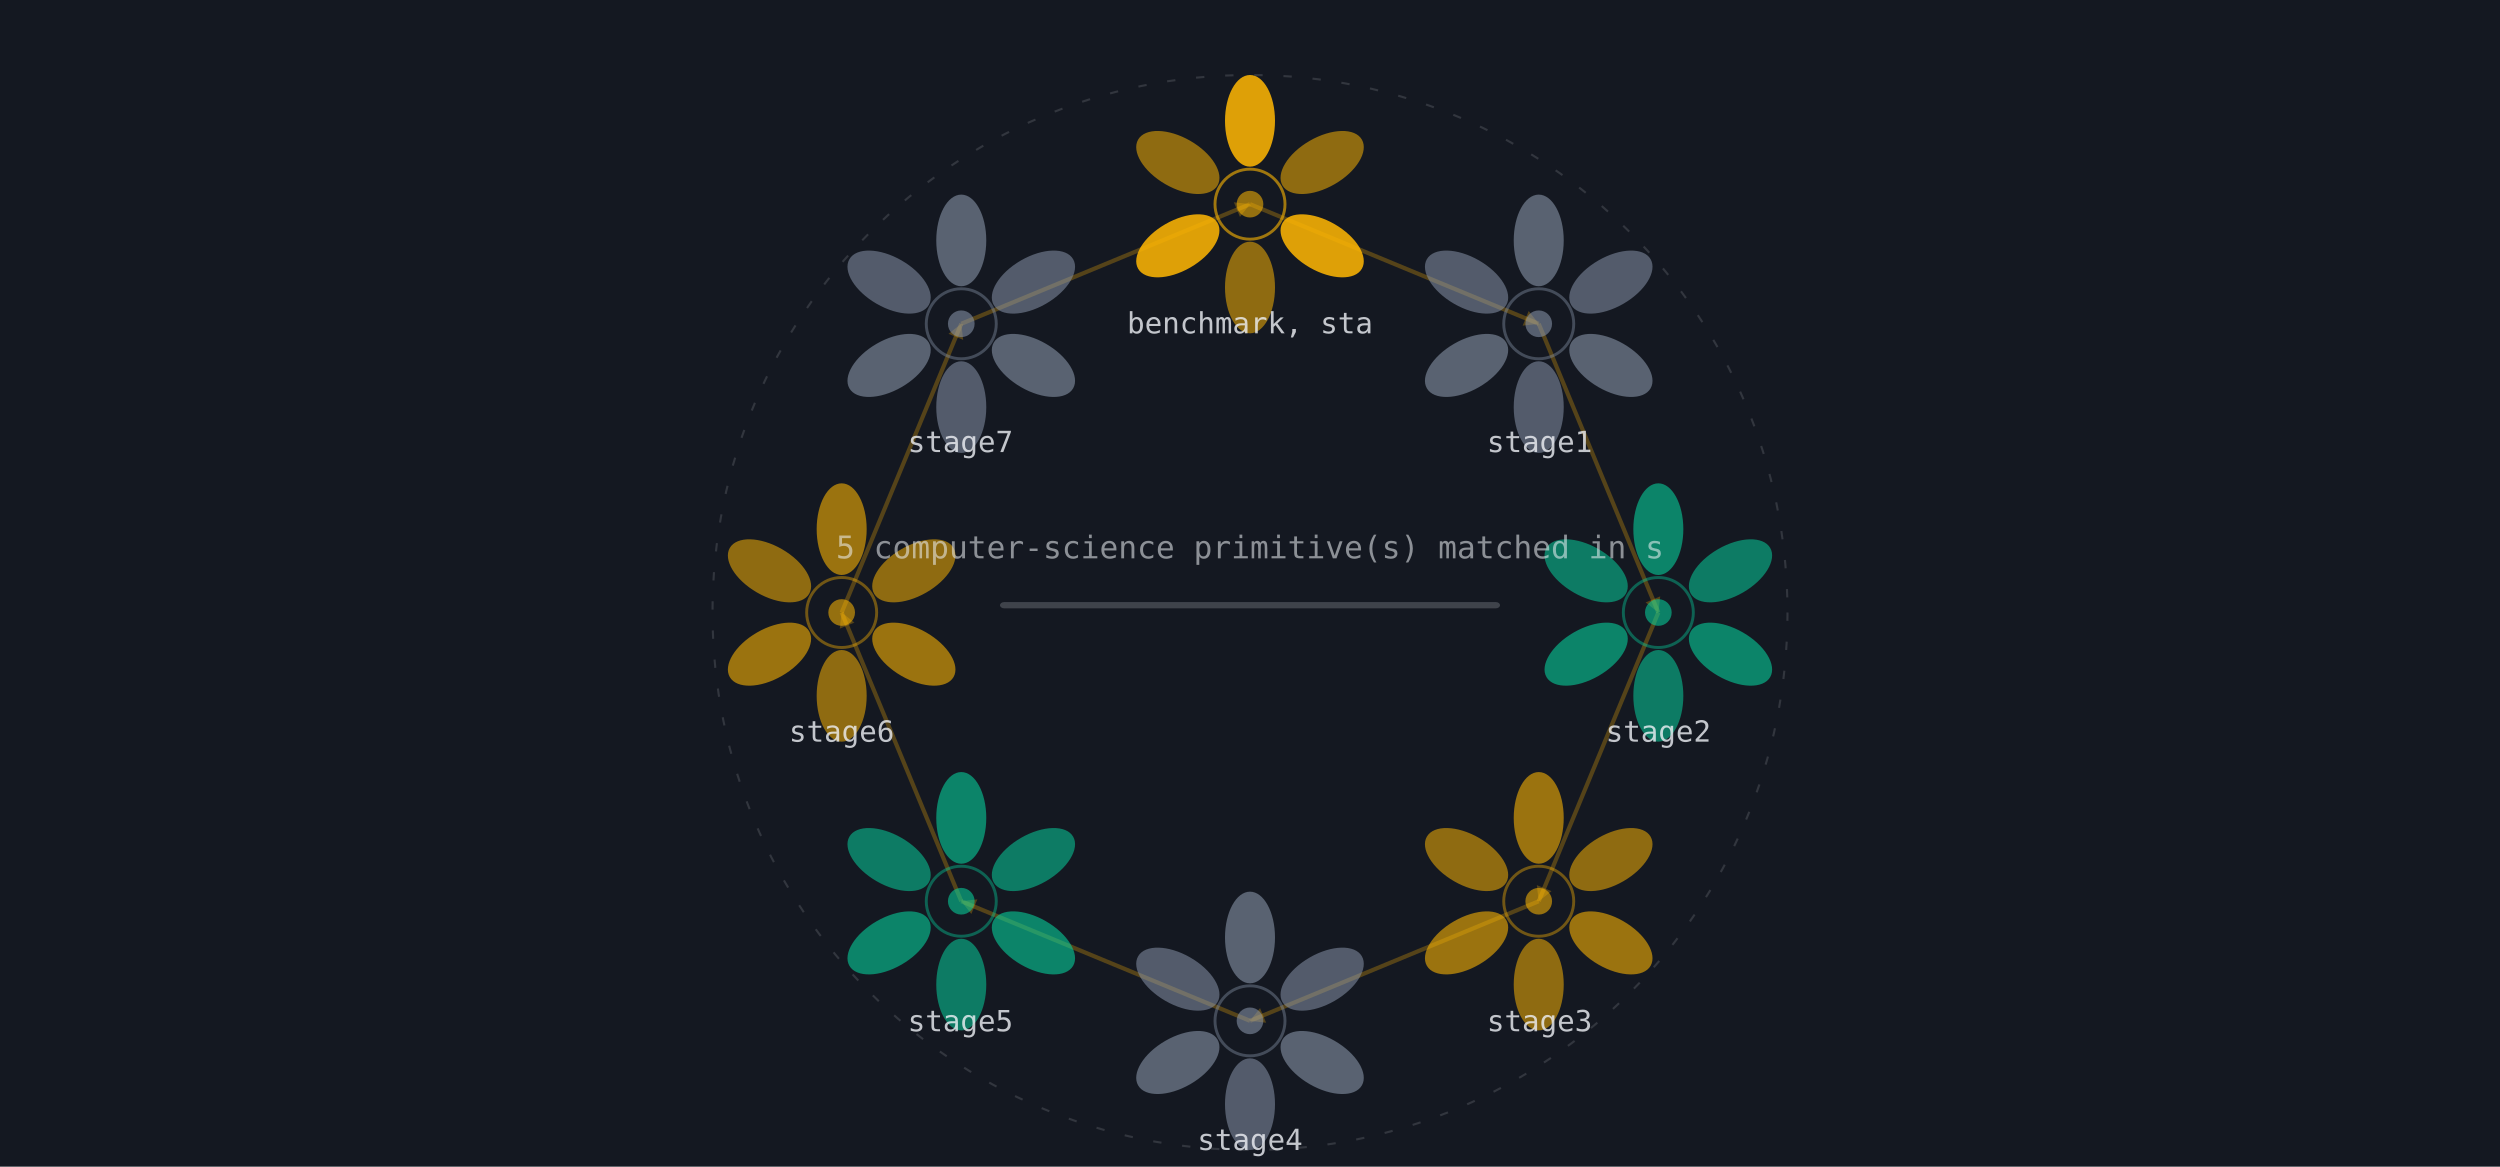
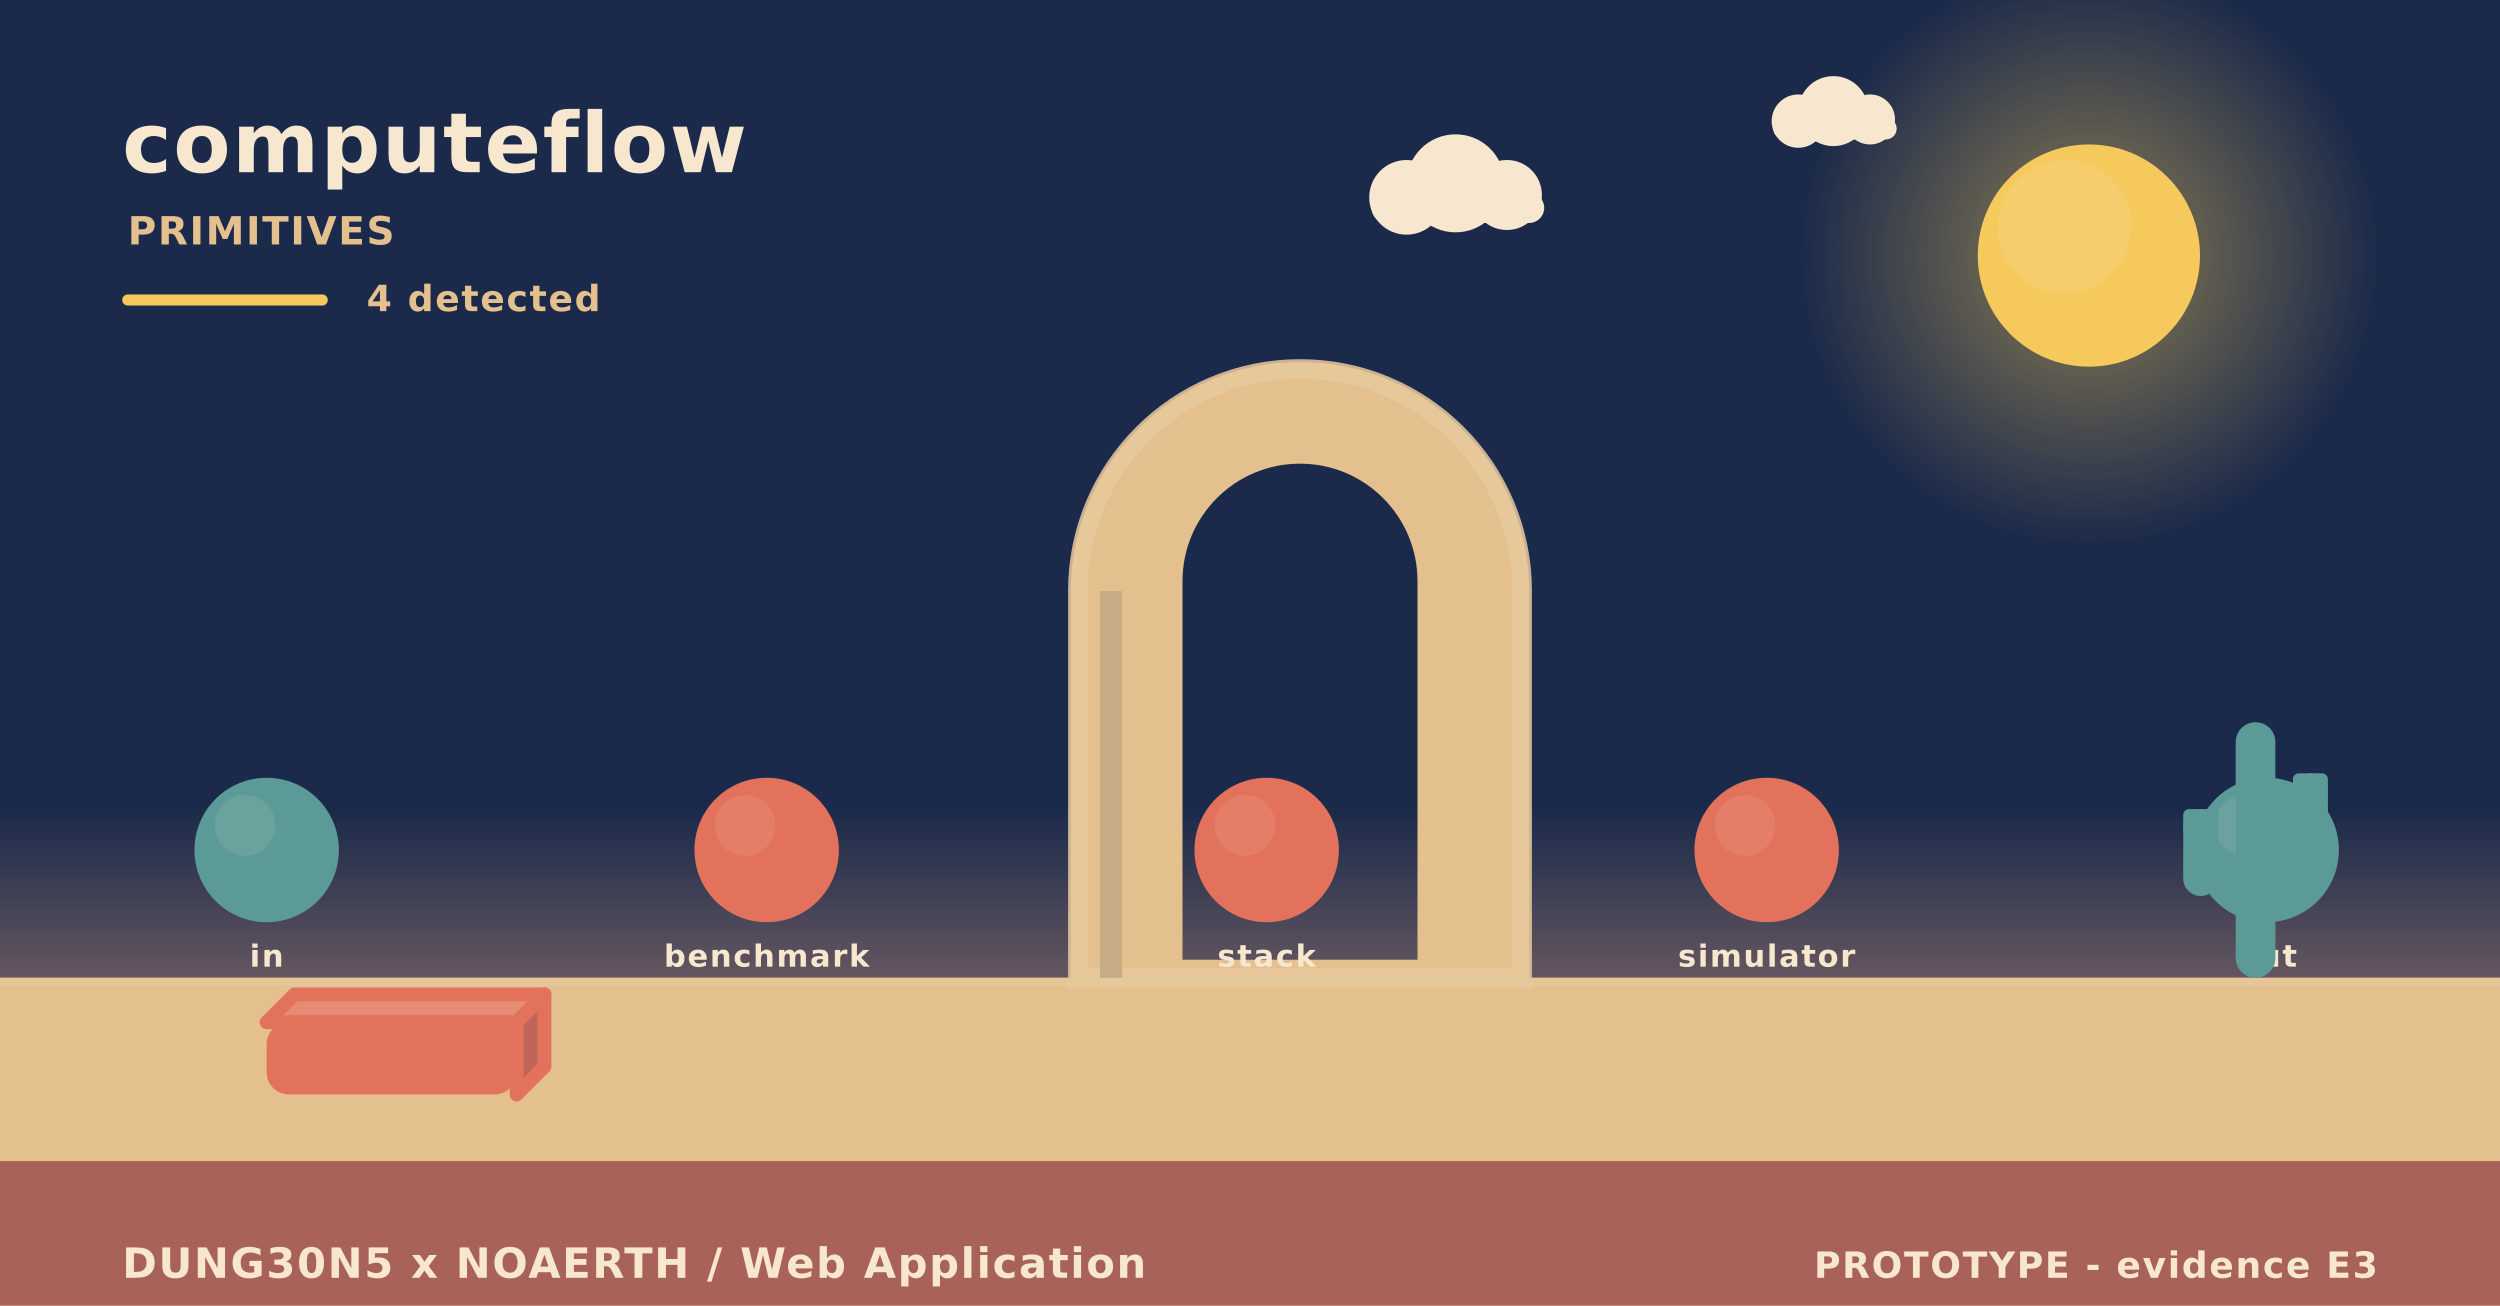
- <svg xmlns="http://www.w3.org/2000/svg" viewBox="0 0 1200 560" width="1200" height="560" role="img" aria-label="computeflow state machine">
-   <rect width="1200" height="560" fill="#141821" />
-   <defs>
-     <linearGradient id="gs" x1="0" y1="0" x2="1" y2="1">
-       <stop offset="0%" stop-color="#ffb703" />
-       <stop offset="100%" stop-color="#8d99ae" />
-     </linearGradient>
-   </defs>
-   <circle cx="600.00" cy="294.00" r="258.00" fill="none" stroke="rgba(238,241,246,0.140)" stroke-width="1.00" opacity="1.00" stroke-dasharray="4 10" />
-   <line x1="600.00" y1="98.00" x2="738.59" y2="155.41" stroke="rgba(255,183,3,0.500)" stroke-width="2.00" opacity="0.55" />
-   <polygon points="738.59,155.41 733.76,149.29 730.86,156.32" fill="rgba(255,183,3,0.500)" opacity="0.55" />
-   <line x1="738.59" y1="155.41" x2="796.00" y2="294.00" stroke="rgba(255,183,3,0.500)" stroke-width="2.00" opacity="0.55" />
-   <polygon points="796.00,294.00 796.91,286.26 789.89,289.17" fill="rgba(255,183,3,0.500)" opacity="0.55" />
-   <line x1="796.00" y1="294.00" x2="738.59" y2="432.59" stroke="rgba(255,183,3,0.500)" stroke-width="2.00" opacity="0.55" />
-   <polygon points="738.59,432.59 744.71,427.76 737.68,424.86" fill="rgba(255,183,3,0.500)" opacity="0.55" />
-   <line x1="738.59" y1="432.59" x2="600.00" y2="490.00" stroke="rgba(255,183,3,0.500)" stroke-width="2.00" opacity="0.55" />
-   <polygon points="600.00,490.00 607.74,490.91 604.83,483.89" fill="rgba(255,183,3,0.500)" opacity="0.55" />
-   <line x1="600.00" y1="490.00" x2="461.41" y2="432.59" stroke="rgba(255,183,3,0.500)" stroke-width="2.00" opacity="0.55" />
-   <polygon points="461.41,432.59 466.24,438.71 469.14,431.68" fill="rgba(255,183,3,0.500)" opacity="0.55" />
-   <line x1="461.41" y1="432.59" x2="404.00" y2="294.00" stroke="rgba(255,183,3,0.500)" stroke-width="2.00" opacity="0.55" />
-   <polygon points="404.00,294.00 403.09,301.74 410.11,298.83" fill="rgba(255,183,3,0.500)" opacity="0.55" />
-   <line x1="404.00" y1="294.00" x2="461.41" y2="155.41" stroke="rgba(255,183,3,0.500)" stroke-width="2.00" opacity="0.55" />
-   <polygon points="461.41,155.41 455.29,160.24 462.32,163.14" fill="rgba(255,183,3,0.500)" opacity="0.55" />
-   <line x1="461.41" y1="155.41" x2="600.00" y2="98.00" stroke="rgba(255,183,3,0.500)" stroke-width="2.00" opacity="0.55" />
-   <polygon points="600.00,98.00 592.26,97.09 595.17,104.11" fill="rgba(255,183,3,0.500)" opacity="0.55" />
-   <ellipse cx="600.00" cy="58.00" rx="12.00" ry="22.00" fill="rgba(255,183,3,0.900)" opacity="0.95" transform="rotate(0.0 600.00 58.00)" />
-   <ellipse cx="634.64" cy="78.00" rx="12.00" ry="22.00" fill="rgba(255,183,3,0.550)" opacity="0.95" transform="rotate(60.0 634.64 78.00)" />
-   <ellipse cx="634.64" cy="118.00" rx="12.00" ry="22.00" fill="rgba(255,183,3,0.900)" opacity="0.95" transform="rotate(120.0 634.64 118.00)" />
-   <ellipse cx="600.00" cy="138.00" rx="12.00" ry="22.00" fill="rgba(255,183,3,0.550)" opacity="0.95" transform="rotate(180.0 600.00 138.00)" />
-   <ellipse cx="565.36" cy="118.00" rx="12.00" ry="22.00" fill="rgba(255,183,3,0.900)" opacity="0.95" transform="rotate(240.0 565.36 118.00)" />
-   <ellipse cx="565.36" cy="78.00" rx="12.00" ry="22.00" fill="rgba(255,183,3,0.550)" opacity="0.95" transform="rotate(300.0 565.36 78.00)" />
-   <circle cx="600.00" cy="98.00" r="16.80" fill="none" stroke="rgba(255,183,3,0.900)" stroke-width="1.40" opacity="0.66" />
-   <circle cx="600.00" cy="98.00" r="6.40" fill="rgba(255,183,3,0.550)" opacity="1.00" />
-   <text x="600" y="160" font-family="ui-monospace,Menlo,monospace" font-size="14" fill="rgba(238,241,246,0.800)" text-anchor="middle">benchmark, sta</text>
-   <ellipse cx="738.59" cy="115.41" rx="12.00" ry="22.00" fill="rgba(141,153,174,0.600)" opacity="0.95" transform="rotate(0.0 738.59 115.41)" />
-   <ellipse cx="773.23" cy="135.41" rx="12.00" ry="22.00" fill="rgba(141,153,174,0.550)" opacity="0.95" transform="rotate(60.0 773.23 135.41)" />
-   <ellipse cx="773.23" cy="175.41" rx="12.00" ry="22.00" fill="rgba(141,153,174,0.600)" opacity="0.95" transform="rotate(120.0 773.23 175.41)" />
-   <ellipse cx="738.59" cy="195.41" rx="12.00" ry="22.00" fill="rgba(141,153,174,0.550)" opacity="0.95" transform="rotate(180.0 738.59 195.41)" />
-   <ellipse cx="703.95" cy="175.41" rx="12.00" ry="22.00" fill="rgba(141,153,174,0.600)" opacity="0.95" transform="rotate(240.0 703.95 175.41)" />
-   <ellipse cx="703.95" cy="135.41" rx="12.00" ry="22.00" fill="rgba(141,153,174,0.550)" opacity="0.95" transform="rotate(300.0 703.95 135.41)" />
-   <circle cx="738.59" cy="155.41" r="16.80" fill="none" stroke="rgba(141,153,174,0.600)" stroke-width="1.40" opacity="0.66" />
-   <circle cx="738.59" cy="155.41" r="6.40" fill="rgba(141,153,174,0.550)" opacity="1.00" />
-   <text x="739" y="217" font-family="ui-monospace,Menlo,monospace" font-size="14" fill="rgba(238,241,246,0.800)" text-anchor="middle">stage1</text>
-   <ellipse cx="796.00" cy="254.00" rx="12.00" ry="22.00" fill="rgba(6,214,160,0.600)" opacity="0.95" transform="rotate(0.0 796.00 254.00)" />
-   <ellipse cx="830.64" cy="274.00" rx="12.00" ry="22.00" fill="rgba(6,214,160,0.550)" opacity="0.95" transform="rotate(60.0 830.64 274.00)" />
-   <ellipse cx="830.64" cy="314.00" rx="12.00" ry="22.00" fill="rgba(6,214,160,0.600)" opacity="0.95" transform="rotate(120.0 830.64 314.00)" />
-   <ellipse cx="796.00" cy="334.00" rx="12.00" ry="22.00" fill="rgba(6,214,160,0.550)" opacity="0.95" transform="rotate(180.0 796.00 334.00)" />
-   <ellipse cx="761.36" cy="314.00" rx="12.00" ry="22.00" fill="rgba(6,214,160,0.600)" opacity="0.95" transform="rotate(240.0 761.36 314.00)" />
-   <ellipse cx="761.36" cy="274.00" rx="12.00" ry="22.00" fill="rgba(6,214,160,0.550)" opacity="0.95" transform="rotate(300.0 761.36 274.00)" />
-   <circle cx="796.00" cy="294.00" r="16.80" fill="none" stroke="rgba(6,214,160,0.600)" stroke-width="1.40" opacity="0.66" />
-   <circle cx="796.00" cy="294.00" r="6.40" fill="rgba(6,214,160,0.550)" opacity="1.00" />
-   <text x="796" y="356" font-family="ui-monospace,Menlo,monospace" font-size="14" fill="rgba(238,241,246,0.800)" text-anchor="middle">stage2</text>
-   <ellipse cx="738.59" cy="392.59" rx="12.00" ry="22.00" fill="rgba(255,183,3,0.600)" opacity="0.95" transform="rotate(0.0 738.59 392.59)" />
-   <ellipse cx="773.23" cy="412.59" rx="12.00" ry="22.00" fill="rgba(255,183,3,0.550)" opacity="0.95" transform="rotate(60.0 773.23 412.59)" />
-   <ellipse cx="773.23" cy="452.59" rx="12.00" ry="22.00" fill="rgba(255,183,3,0.600)" opacity="0.95" transform="rotate(120.0 773.23 452.59)" />
-   <ellipse cx="738.59" cy="472.59" rx="12.00" ry="22.00" fill="rgba(255,183,3,0.550)" opacity="0.95" transform="rotate(180.0 738.59 472.59)" />
-   <ellipse cx="703.95" cy="452.59" rx="12.00" ry="22.00" fill="rgba(255,183,3,0.600)" opacity="0.95" transform="rotate(240.0 703.95 452.59)" />
-   <ellipse cx="703.95" cy="412.59" rx="12.00" ry="22.00" fill="rgba(255,183,3,0.550)" opacity="0.95" transform="rotate(300.0 703.95 412.59)" />
-   <circle cx="738.59" cy="432.59" r="16.80" fill="none" stroke="rgba(255,183,3,0.600)" stroke-width="1.40" opacity="0.66" />
-   <circle cx="738.59" cy="432.59" r="6.40" fill="rgba(255,183,3,0.550)" opacity="1.00" />
-   <text x="739" y="495" font-family="ui-monospace,Menlo,monospace" font-size="14" fill="rgba(238,241,246,0.800)" text-anchor="middle">stage3</text>
-   <ellipse cx="600.00" cy="450.00" rx="12.00" ry="22.00" fill="rgba(141,153,174,0.600)" opacity="0.95" transform="rotate(0.0 600.00 450.00)" />
-   <ellipse cx="634.64" cy="470.00" rx="12.00" ry="22.00" fill="rgba(141,153,174,0.550)" opacity="0.95" transform="rotate(60.0 634.64 470.00)" />
-   <ellipse cx="634.64" cy="510.00" rx="12.00" ry="22.00" fill="rgba(141,153,174,0.600)" opacity="0.95" transform="rotate(120.0 634.64 510.00)" />
-   <ellipse cx="600.00" cy="530.00" rx="12.00" ry="22.00" fill="rgba(141,153,174,0.550)" opacity="0.95" transform="rotate(180.0 600.00 530.00)" />
-   <ellipse cx="565.36" cy="510.00" rx="12.00" ry="22.00" fill="rgba(141,153,174,0.600)" opacity="0.95" transform="rotate(240.0 565.36 510.00)" />
-   <ellipse cx="565.36" cy="470.00" rx="12.00" ry="22.00" fill="rgba(141,153,174,0.550)" opacity="0.95" transform="rotate(300.0 565.36 470.00)" />
-   <circle cx="600.00" cy="490.00" r="16.80" fill="none" stroke="rgba(141,153,174,0.600)" stroke-width="1.40" opacity="0.66" />
-   <circle cx="600.00" cy="490.00" r="6.40" fill="rgba(141,153,174,0.550)" opacity="1.00" />
-   <text x="600" y="552" font-family="ui-monospace,Menlo,monospace" font-size="14" fill="rgba(238,241,246,0.800)" text-anchor="middle">stage4</text>
-   <ellipse cx="461.41" cy="392.59" rx="12.00" ry="22.00" fill="rgba(6,214,160,0.600)" opacity="0.95" transform="rotate(0.0 461.41 392.59)" />
-   <ellipse cx="496.05" cy="412.59" rx="12.00" ry="22.00" fill="rgba(6,214,160,0.550)" opacity="0.95" transform="rotate(60.0 496.05 412.59)" />
-   <ellipse cx="496.05" cy="452.59" rx="12.00" ry="22.00" fill="rgba(6,214,160,0.600)" opacity="0.95" transform="rotate(120.0 496.05 452.59)" />
-   <ellipse cx="461.41" cy="472.59" rx="12.00" ry="22.00" fill="rgba(6,214,160,0.550)" opacity="0.95" transform="rotate(180.0 461.41 472.59)" />
-   <ellipse cx="426.77" cy="452.59" rx="12.00" ry="22.00" fill="rgba(6,214,160,0.600)" opacity="0.95" transform="rotate(240.0 426.77 452.59)" />
-   <ellipse cx="426.77" cy="412.59" rx="12.00" ry="22.00" fill="rgba(6,214,160,0.550)" opacity="0.95" transform="rotate(300.0 426.77 412.59)" />
-   <circle cx="461.41" cy="432.59" r="16.80" fill="none" stroke="rgba(6,214,160,0.600)" stroke-width="1.40" opacity="0.66" />
-   <circle cx="461.41" cy="432.59" r="6.40" fill="rgba(6,214,160,0.550)" opacity="1.00" />
-   <text x="461" y="495" font-family="ui-monospace,Menlo,monospace" font-size="14" fill="rgba(238,241,246,0.800)" text-anchor="middle">stage5</text>
-   <ellipse cx="404.00" cy="254.00" rx="12.00" ry="22.00" fill="rgba(255,183,3,0.600)" opacity="0.95" transform="rotate(0.0 404.00 254.00)" />
-   <ellipse cx="438.64" cy="274.00" rx="12.00" ry="22.00" fill="rgba(255,183,3,0.550)" opacity="0.95" transform="rotate(60.0 438.64 274.00)" />
-   <ellipse cx="438.64" cy="314.00" rx="12.00" ry="22.00" fill="rgba(255,183,3,0.600)" opacity="0.95" transform="rotate(120.0 438.64 314.00)" />
-   <ellipse cx="404.00" cy="334.00" rx="12.00" ry="22.00" fill="rgba(255,183,3,0.550)" opacity="0.95" transform="rotate(180.0 404.00 334.00)" />
-   <ellipse cx="369.36" cy="314.00" rx="12.00" ry="22.00" fill="rgba(255,183,3,0.600)" opacity="0.95" transform="rotate(240.0 369.36 314.00)" />
-   <ellipse cx="369.36" cy="274.00" rx="12.00" ry="22.00" fill="rgba(255,183,3,0.550)" opacity="0.95" transform="rotate(300.0 369.36 274.00)" />
-   <circle cx="404.00" cy="294.00" r="16.80" fill="none" stroke="rgba(255,183,3,0.600)" stroke-width="1.40" opacity="0.66" />
-   <circle cx="404.00" cy="294.00" r="6.40" fill="rgba(255,183,3,0.550)" opacity="1.00" />
-   <text x="404" y="356" font-family="ui-monospace,Menlo,monospace" font-size="14" fill="rgba(238,241,246,0.800)" text-anchor="middle">stage6</text>
-   <ellipse cx="461.41" cy="115.41" rx="12.00" ry="22.00" fill="rgba(141,153,174,0.600)" opacity="0.95" transform="rotate(0.0 461.41 115.41)" />
-   <ellipse cx="496.05" cy="135.41" rx="12.00" ry="22.00" fill="rgba(141,153,174,0.550)" opacity="0.95" transform="rotate(60.0 496.05 135.41)" />
-   <ellipse cx="496.05" cy="175.41" rx="12.00" ry="22.00" fill="rgba(141,153,174,0.600)" opacity="0.95" transform="rotate(120.0 496.05 175.41)" />
-   <ellipse cx="461.41" cy="195.41" rx="12.00" ry="22.00" fill="rgba(141,153,174,0.550)" opacity="0.95" transform="rotate(180.0 461.41 195.41)" />
-   <ellipse cx="426.77" cy="175.41" rx="12.00" ry="22.00" fill="rgba(141,153,174,0.600)" opacity="0.95" transform="rotate(240.0 426.77 175.41)" />
-   <ellipse cx="426.77" cy="135.41" rx="12.00" ry="22.00" fill="rgba(141,153,174,0.550)" opacity="0.95" transform="rotate(300.0 426.77 135.41)" />
-   <circle cx="461.41" cy="155.41" r="16.80" fill="none" stroke="rgba(141,153,174,0.600)" stroke-width="1.40" opacity="0.66" />
-   <circle cx="461.41" cy="155.41" r="6.40" fill="rgba(141,153,174,0.550)" opacity="1.00" />
-   <text x="461" y="217" font-family="ui-monospace,Menlo,monospace" font-size="14" fill="rgba(238,241,246,0.800)" text-anchor="middle">stage7</text>
-   <rect x="480.00" y="289.00" width="240.00" height="3.00" rx="2.00" fill="rgba(238,241,246,0.200)" opacity="1.00" />
-   <text x="600" y="268" font-family="ui-monospace,Menlo,monospace" font-size="15" fill="rgba(238,241,246,0.550)" text-anchor="middle">5 computer-science primitive(s) matched in s</text>
+ <svg xmlns="http://www.w3.org/2000/svg" width="900" height="470" viewBox="0 0 900 470" role="img" aria-label="computeflow - how it behaves">
+   <linearGradient id="skys" x1="0" y1="0" x2="0" y2="1">
+     <stop offset="0" stop-color="#1b2a4a" />
+     <stop offset="0.62" stop-color="#1b2a4a" />
+     <stop offset="1" stop-color="#f3ad8a" />
+   </linearGradient>
+   <rect width="900" height="470" fill="url(#skys)" />
+   <radialGradient id="suns">
+     <stop offset="0.35" stop-color="#f5c95c" stop-opacity="0.34" />
+     <stop offset="1" stop-color="#f5c95c" stop-opacity="0" />
+   </radialGradient>
+   <circle cx="752" cy="92" r="104" fill="url(#suns)" />
+   <circle cx="752" cy="92" r="40" fill="#f5c95c" />
+   <circle cx="743.2" cy="81.6" r="24" fill="#f5d27e" opacity="0.5" />
+   <g>
+     <circle cx="524" cy="66" r="17.64" fill="#f6e7ce" />
+     <circle cx="506.36" cy="71.04" r="13.44" fill="#f6e7ce" />
+     <circle cx="542.48" cy="70.2" r="12.6" fill="#f6e7ce" />
+     <rect x="493.76" y="69.36" width="62.16" height="10.92" rx="5.46" fill="#f6e7ce" />
+   </g>
+   <g>
+     <circle cx="660" cy="40" r="12.6" fill="#f6e7ce" />
+     <circle cx="647.4" cy="43.6" r="9.6" fill="#f6e7ce" />
+     <circle cx="673.2" cy="43" r="9" fill="#f6e7ce" />
+     <rect x="638.4" y="42.4" width="44.4" height="7.8" rx="3.9" fill="#f6e7ce" />
+   </g>
+   <rect x="0" y="352" width="900" height="118" fill="#e3c08d" />
+   <rect x="0" y="352" width="900" height="3" fill="#e6c596" />
+   <text x="44" y="62" font-family="Verdana,DejaVu Sans,sans-serif" font-size="30" font-weight="700" letter-spacing="0.6" fill="#f6e7ce" text-anchor="start">computeflow</text>
+   <text x="46" y="88" font-family="Verdana,DejaVu Sans,sans-serif" font-size="14" font-weight="700" letter-spacing="0.6" fill="#e3c08d" text-anchor="start">PRIMITIVES</text>
+   <rect x="44" y="106" width="74" height="4" rx="2" fill="#f5c95c" />
+   <text x="132" y="112" font-family="Verdana,DejaVu Sans,sans-serif" font-size="13" font-weight="700" letter-spacing="0.6" fill="#e3c08d" text-anchor="start">4 detected</text>
+   <path d="M388,352 L388,212.8 A80,80 0 0 1 548,212.8 L548,352 Z M423.2,348 L423.2,209.22 A44.8,44.8 0 0 1 512.8,209.22 L512.8,348 Z" fill="#e3c08d" fill-rule="evenodd" stroke="#e3c08d" stroke-width="5" stroke-linejoin="round" />
+   <path d="M388,352 L388,212.8 A80,80 0 0 1 548,212.8 L548,352 Z" fill="none" stroke="#e8c99d" stroke-width="7" stroke-linecap="round" opacity="0.85" />
+   <rect x="396" y="212.8" width="8" height="139.2" fill="#c7ab84" />
+   <circle cx="96" cy="306" r="26" fill="#5b9a97" />
+   <circle cx="88.2" cy="297.16" r="10.92" fill="#7aa9a2" opacity="0.55" />
+   <text x="96" y="348" font-family="Verdana,DejaVu Sans,sans-serif" font-size="11" font-weight="700" letter-spacing="0.6" fill="#f6e7ce" text-anchor="middle">in</text>
+   <circle cx="276" cy="306" r="26" fill="#e2725b" />
+   <circle cx="268.2" cy="297.16" r="10.92" fill="#e68972" opacity="0.55" />
+   <text x="276" y="348" font-family="Verdana,DejaVu Sans,sans-serif" font-size="11" font-weight="700" letter-spacing="0.6" fill="#f6e7ce" text-anchor="middle">benchmark</text>
+   <circle cx="456" cy="306" r="26" fill="#e2725b" />
+   <circle cx="448.2" cy="297.16" r="10.92" fill="#e68972" opacity="0.55" />
+   <text x="456" y="348" font-family="Verdana,DejaVu Sans,sans-serif" font-size="11" font-weight="700" letter-spacing="0.6" fill="#f6e7ce" text-anchor="middle">stack</text>
+   <circle cx="636" cy="306" r="26" fill="#e2725b" />
+   <circle cx="628.2" cy="297.16" r="10.92" fill="#e68972" opacity="0.55" />
+   <text x="636" y="348" font-family="Verdana,DejaVu Sans,sans-serif" font-size="11" font-weight="700" letter-spacing="0.6" fill="#f6e7ce" text-anchor="middle">simulator</text>
+   <circle cx="816" cy="306" r="26" fill="#5b9a97" />
+   <circle cx="808.2" cy="297.16" r="10.92" fill="#7aa9a2" opacity="0.55" />
+   <text x="816" y="348" font-family="Verdana,DejaVu Sans,sans-serif" font-size="11" font-weight="700" letter-spacing="0.6" fill="#f6e7ce" text-anchor="middle">out</text>
+   <path d="M96,368 L186,368 L196,358 L106,358 Z" fill="#e68c74" stroke="#e2725b" stroke-width="5" stroke-linejoin="round" />
+   <path d="M186,368 L196,358 L196,384 L186,394 Z" fill="#c06658" stroke="#e2725b" stroke-width="5" stroke-linejoin="round" />
+   <rect x="96" y="368" width="90" height="26" rx="8" fill="#e2725b" />
+   <rect x="804.86" y="260" width="14.28" height="92" rx="7.14" fill="#5b9a97" />
+   <rect x="785.96" y="291.28" width="12.6" height="31.28" rx="6.3" fill="#5b9a97" />
+   <rect x="785.96" y="291.28" width="12.6" height="9.2" rx="2.1" fill="#5b9a97" />
+   <rect x="825.44" y="278.4" width="12.6" height="31.28" rx="6.3" fill="#5b9a97" />
+   <rect x="825.44" y="278.4" width="12.6" height="9.2" rx="2.1" fill="#5b9a97" />
+   <rect x="0" y="418" width="900" height="52" rx="0" fill="#a65c56" opacity="0.94" />
+   <text x="44" y="460" font-family="Verdana,DejaVu Sans,sans-serif" font-size="15" font-weight="700" letter-spacing="0.6" fill="#f6e7ce" text-anchor="start">DUNG30N5 x NOAERTH  /  Web Application</text>
+   <text x="856" y="460" font-family="Verdana,DejaVu Sans,sans-serif" font-size="13" font-weight="700" letter-spacing="0.6" fill="#f6e7ce" text-anchor="end">PROTOTYPE  -  evidence E3</text>
</svg>
